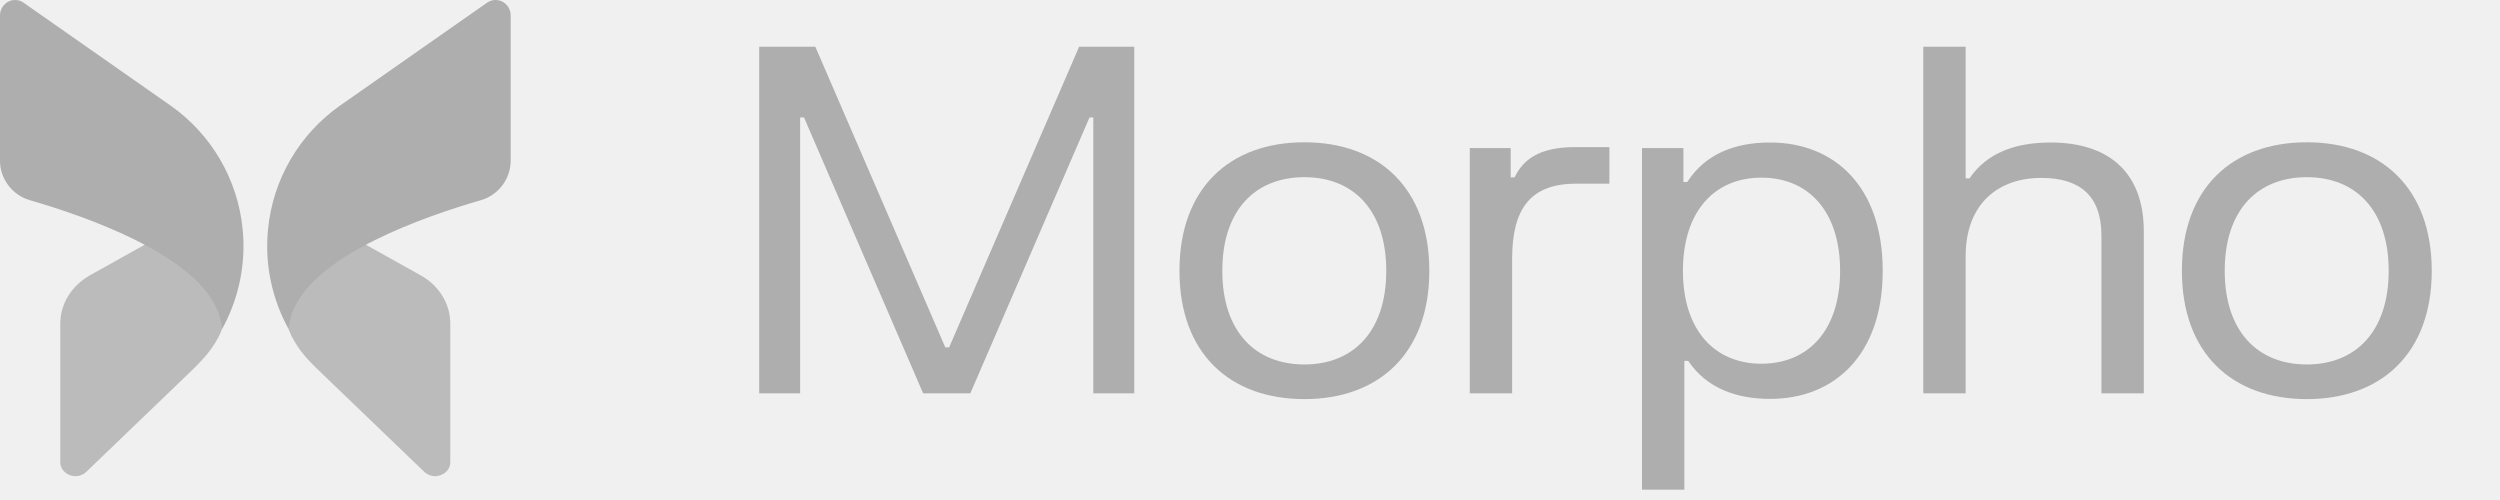
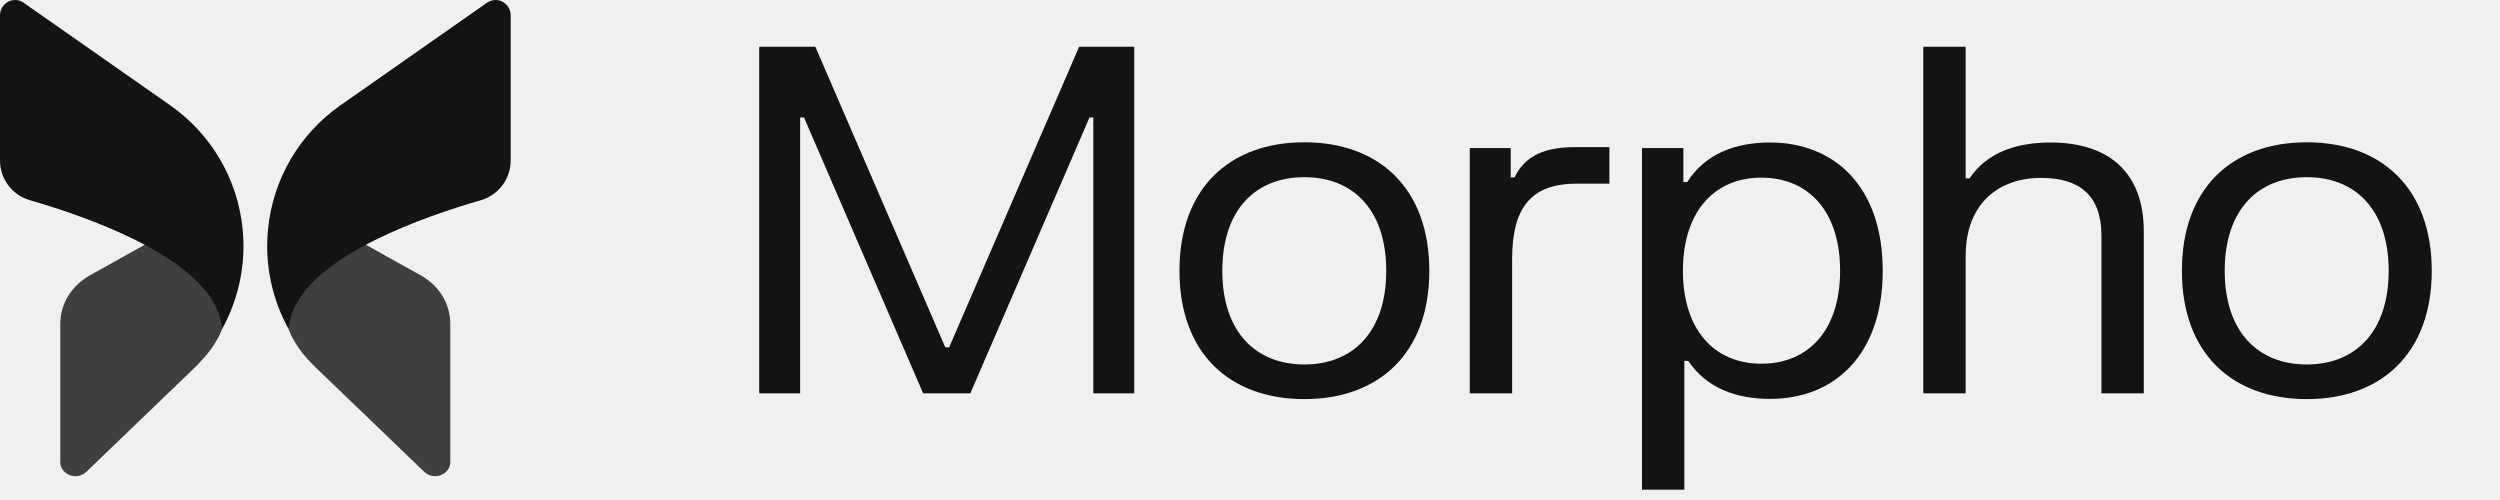
<svg xmlns="http://www.w3.org/2000/svg" width="70" height="14" viewBox="0 0 70 14" fill="none">
-   <g opacity="0.3" clip-path="url(#clip0_2750_55965)">
+   <g clip-path="url(#clip0_2750_55965)">
    <path opacity="0.8" d="M1.688 9.06V12.941C1.688 13.18 1.89 13.279 1.953 13.302C2.016 13.329 2.227 13.387 2.416 13.212L5.352 10.39C5.602 10.15 5.843 9.898 6.024 9.602C6.11 9.463 6.145 9.385 6.145 9.385C6.325 9.02 6.325 8.668 6.15 8.317C5.889 7.794 5.224 7.262 4.222 6.757L2.51 7.713C2.003 8.001 1.688 8.51 1.688 9.06Z" fill="#131313" />
    <path d="M0 0.429V4.499C0 5.008 0.341 5.459 0.827 5.603C2.48 6.081 5.36 7.109 6.057 8.619C6.147 8.817 6.201 9.011 6.219 9.214C6.681 8.371 6.893 7.402 6.794 6.419C6.659 5.026 5.922 3.76 4.772 2.953L0.669 0.082C0.598 0.028 0.512 0 0.427 0C0.355 0 0.292 0.014 0.225 0.05C0.09 0.127 0 0.266 0 0.429Z" fill="#131313" />
    <path opacity="0.8" d="M12.608 9.06V12.941C12.608 13.18 12.406 13.279 12.343 13.302C12.28 13.329 12.069 13.387 11.88 13.212L8.876 10.325C8.671 10.128 8.476 9.92 8.322 9.682C8.2 9.494 8.151 9.385 8.151 9.385C7.971 9.02 7.971 8.668 8.146 8.317C8.407 7.794 9.072 7.262 10.073 6.757L11.786 7.713C12.298 8.001 12.608 8.51 12.608 9.06Z" fill="#131313" />
    <path d="M14.299 0.428V4.498C14.299 5.008 13.957 5.459 13.472 5.603C11.818 6.081 8.938 7.108 8.242 8.618C8.152 8.817 8.098 9.01 8.08 9.213C7.617 8.37 7.406 7.401 7.505 6.419C7.64 5.026 8.376 3.759 9.527 2.952L13.629 0.081C13.701 0.027 13.786 0 13.872 0C13.944 0 14.006 0.014 14.074 0.05C14.209 0.126 14.299 0.266 14.299 0.428Z" fill="#131313" />
    <path d="M21.258 1.308H22.829L26.468 9.726H26.576L30.216 1.308H31.759V11.014H30.613V3.289H30.506L27.169 11.014H25.848L22.512 3.289H22.404V11.014H21.258V1.308Z" fill="#131313" />
    <path d="M33.025 7.583C33.025 5.264 34.434 3.984 36.523 3.984C38.606 3.984 40.021 5.264 40.021 7.583C40.021 9.895 38.606 11.175 36.523 11.175C34.434 11.175 33.025 9.895 33.025 7.583ZM34.225 7.583C34.225 9.281 35.148 10.205 36.523 10.205C37.891 10.205 38.815 9.281 38.815 7.583C38.815 5.878 37.891 4.961 36.523 4.961C35.148 4.961 34.225 5.878 34.225 7.583Z" fill="#131313" />
    <path d="M41.154 4.145H42.3V4.968H42.407C42.643 4.482 43.075 4.119 44.106 4.119H45.063V5.143H44.133C42.846 5.143 42.34 5.851 42.34 7.246V11.014H41.154V4.145Z" fill="#131313" />
    <path d="M45.976 13.71V4.145H47.135V5.096H47.243C47.755 4.3 48.591 3.99 49.562 3.99C51.348 3.99 52.716 5.204 52.716 7.583C52.716 9.955 51.348 11.169 49.562 11.169C48.611 11.169 47.782 10.865 47.27 10.104H47.162V13.71H45.976ZM47.122 7.583C47.122 9.248 48.011 10.184 49.319 10.184C50.633 10.184 51.523 9.248 51.523 7.583C51.523 5.911 50.633 4.974 49.319 4.974C48.011 4.974 47.122 5.911 47.122 7.583Z" fill="#131313" />
    <path d="M53.852 1.308H55.038V4.995H55.146C55.638 4.267 56.454 3.99 57.418 3.99C59.015 3.99 60.026 4.799 60.026 6.477V11.014H58.84V6.592C58.84 5.473 58.226 4.981 57.155 4.981C55.982 4.981 55.038 5.675 55.038 7.178V11.014H53.852V1.308Z" fill="#131313" />
    <path d="M61.093 7.583C61.093 5.264 62.501 3.984 64.591 3.984C66.673 3.984 68.089 5.264 68.089 7.583C68.089 9.895 66.673 11.175 64.591 11.175C62.501 11.175 61.093 9.895 61.093 7.583ZM62.292 7.583C62.292 9.281 63.216 10.205 64.591 10.205C65.959 10.205 66.883 9.281 66.883 7.583C66.883 5.878 65.959 4.961 64.591 4.961C63.216 4.961 62.292 5.878 62.292 7.583Z" fill="#131313" />
  </g>
  <defs>
    <clipPath id="clip0_2750_55965">
      <rect width="69.333" height="14" fill="white" />
    </clipPath>
  </defs>
</svg>
